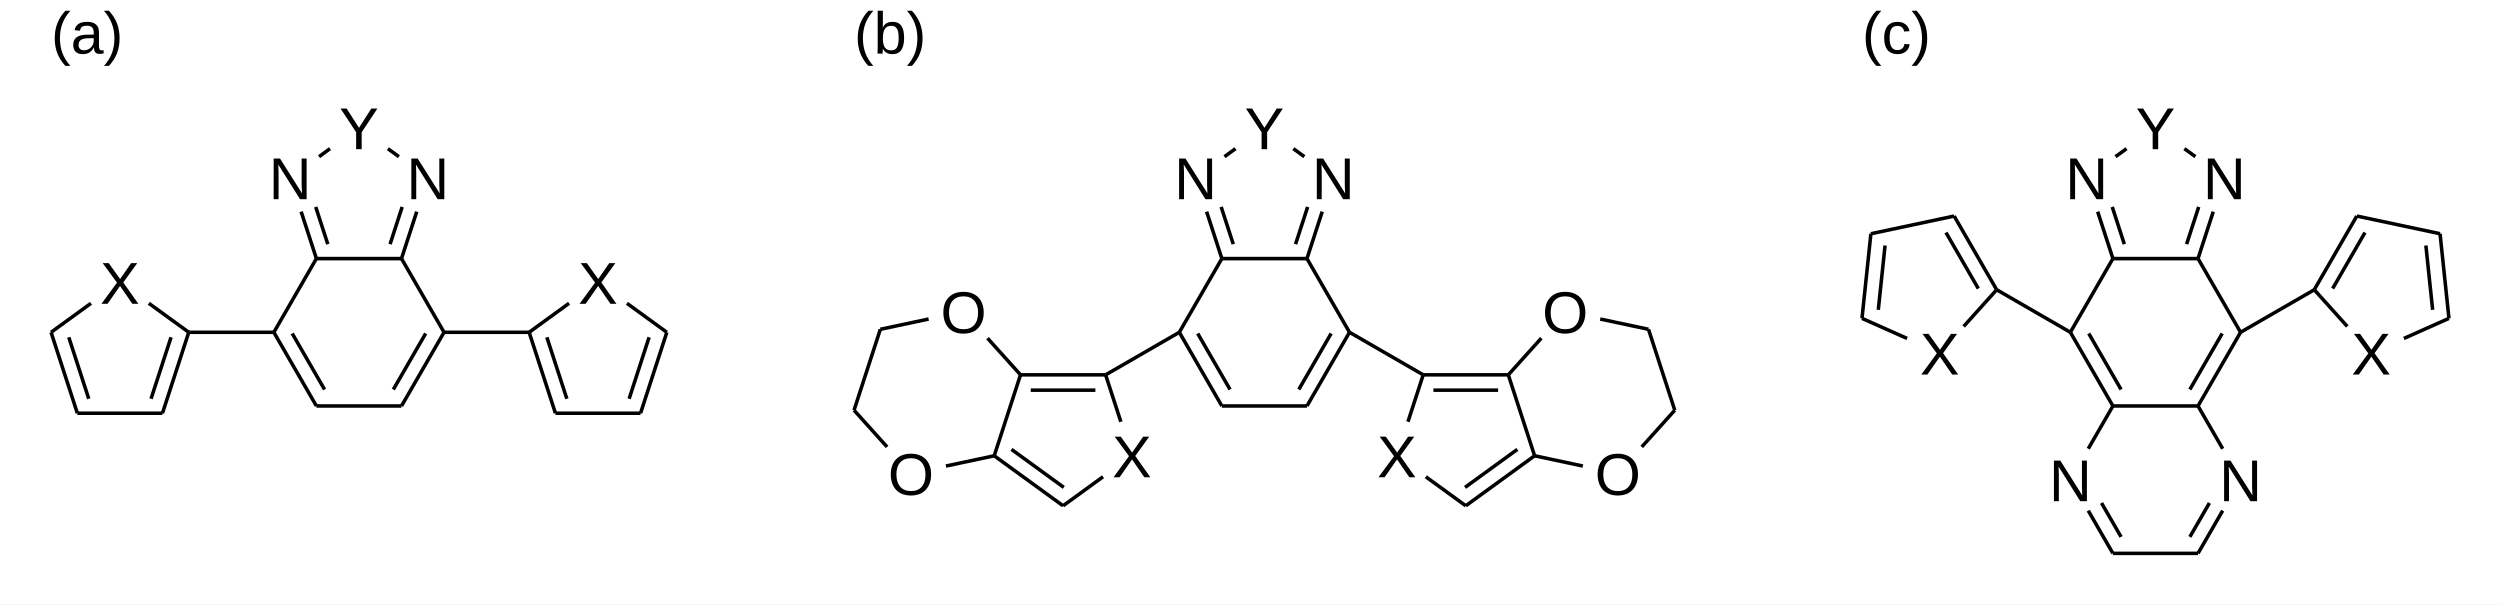
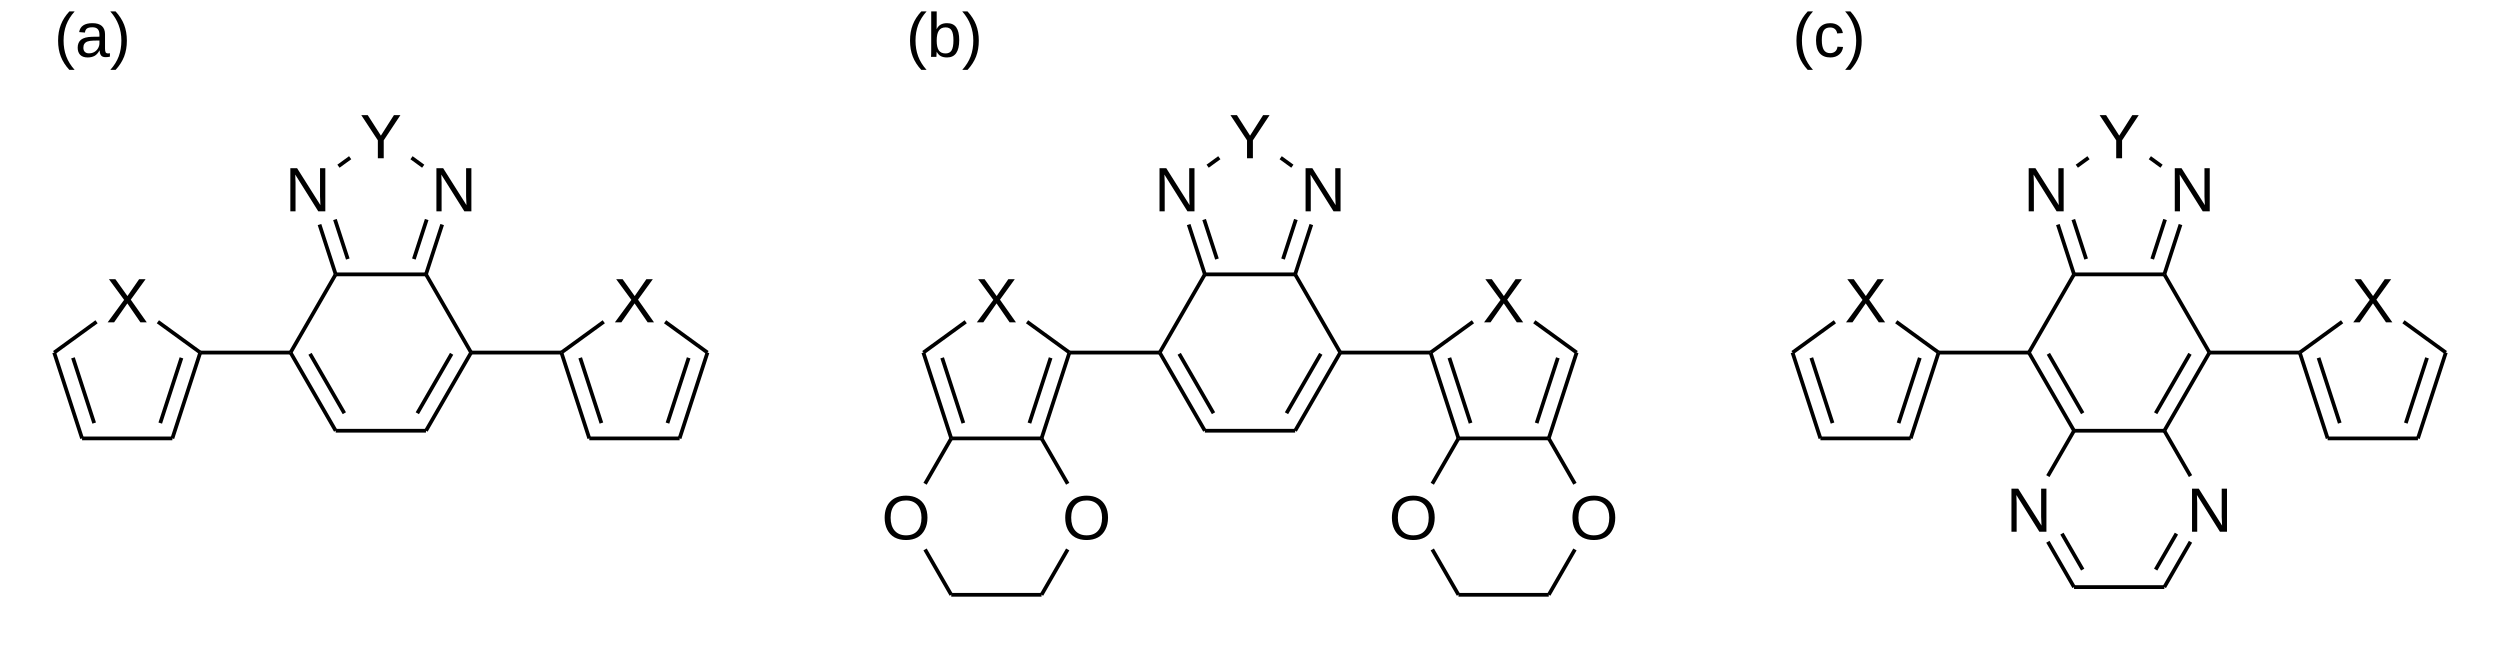
- <svg xmlns="http://www.w3.org/2000/svg" width="423.045pt" height="102.282pt" viewBox="0 0 423.045 102.282" version="1.1">
+ <svg xmlns="http://www.w3.org/2000/svg" width="398.738pt" height="103.507pt" viewBox="0 0 398.738 103.507" version="1.1">
  <defs>
    <style type="text/css">*{stroke-linejoin: round; stroke-linecap: butt}</style>
  </defs>
  <g id="figure_1">
    <g id="patch_1">
-       <path d="M 0 102.282  L 423.045 102.282  L 423.045 0  L 0 0  z " style="fill: #ffffff" />
+       <path d="M 0 103.507  L 398.738 103.507  L 398.738 0  L 0 0  z " style="fill: #ffffff" />
    </g>
    <g id="axes_1">
      <g id="line2d_1">
-         <path d="M 75.14 56.23  L 67.94 43.759  " clip-path="url(#pb1dd9a29bb)" style="fill: none; stroke: #000000; stroke-width: 0.6" />
+         <path d="M 75.14 56.23  L 67.94 43.759  " clip-path="url(#pdfbd7a5017)" style="fill: none; stroke: #000000; stroke-width: 0.6" />
      </g>
      <g id="line2d_2">
-         <path d="M 67.94 43.759  L 53.54 43.759  " clip-path="url(#pb1dd9a29bb)" style="fill: none; stroke: #000000; stroke-width: 0.6" />
+         <path d="M 67.94 43.759  L 53.54 43.759  " clip-path="url(#pdfbd7a5017)" style="fill: none; stroke: #000000; stroke-width: 0.6" />
      </g>
      <g id="line2d_3">
-         <path d="M 53.54 43.759  L 46.34 56.23  " clip-path="url(#pb1dd9a29bb)" style="fill: none; stroke: #000000; stroke-width: 0.6" />
+         <path d="M 53.54 43.759  L 46.34 56.23  " clip-path="url(#pdfbd7a5017)" style="fill: none; stroke: #000000; stroke-width: 0.6" />
      </g>
      <g id="line2d_4">
-         <path d="M 46.34 56.23  L 53.54 68.701  " clip-path="url(#pb1dd9a29bb)" style="fill: none; stroke: #000000; stroke-width: 0.6" />
+         <path d="M 46.34 56.23  L 53.54 68.701  " clip-path="url(#pdfbd7a5017)" style="fill: none; stroke: #000000; stroke-width: 0.6" />
      </g>
      <g id="line2d_5">
-         <path d="M 49.448 56.431  L 54.92 65.908  " clip-path="url(#pb1dd9a29bb)" style="fill: none; stroke: #000000; stroke-width: 0.6" />
+         <path d="M 49.448 56.431  L 54.92 65.908  " clip-path="url(#pdfbd7a5017)" style="fill: none; stroke: #000000; stroke-width: 0.6" />
      </g>
      <g id="line2d_6">
-         <path d="M 53.54 68.701  L 67.94 68.701  " clip-path="url(#pb1dd9a29bb)" style="fill: none; stroke: #000000; stroke-width: 0.6" />
+         <path d="M 53.54 68.701  L 67.94 68.701  " clip-path="url(#pdfbd7a5017)" style="fill: none; stroke: #000000; stroke-width: 0.6" />
      </g>
      <g id="line2d_7">
-         <path d="M 67.94 68.701  L 75.14 56.23  " clip-path="url(#pb1dd9a29bb)" style="fill: none; stroke: #000000; stroke-width: 0.6" />
+         <path d="M 67.94 68.701  L 75.14 56.23  " clip-path="url(#pdfbd7a5017)" style="fill: none; stroke: #000000; stroke-width: 0.6" />
      </g>
      <g id="line2d_8">
-         <path d="M 66.559 65.908  L 72.031 56.431  " clip-path="url(#pb1dd9a29bb)" style="fill: none; stroke: #000000; stroke-width: 0.6" />
+         <path d="M 66.559 65.908  L 72.031 56.431  " clip-path="url(#pdfbd7a5017)" style="fill: none; stroke: #000000; stroke-width: 0.6" />
      </g>
      <g id="line2d_9">
-         <path d="M 53.54 43.759  L 50.959 35.816  " clip-path="url(#pb1dd9a29bb)" style="fill: none; stroke: #000000; stroke-width: 0.6" />
+         <path d="M 53.54 43.759  L 50.959 35.816  " clip-path="url(#pdfbd7a5017)" style="fill: none; stroke: #000000; stroke-width: 0.6" />
      </g>
      <g id="line2d_10">
-         <path d="M 55.471 41.315  L 53.424 35.015  " clip-path="url(#pb1dd9a29bb)" style="fill: none; stroke: #000000; stroke-width: 0.6" />
+         <path d="M 55.471 41.315  L 53.424 35.015  " clip-path="url(#pdfbd7a5017)" style="fill: none; stroke: #000000; stroke-width: 0.6" />
      </g>
      <g id="line2d_11">
-         <path d="M 53.983 26.509  L 55.847 25.155  " clip-path="url(#pb1dd9a29bb)" style="fill: none; stroke: #000000; stroke-width: 0.6" />
+         <path d="M 53.983 26.509  L 55.847 25.155  " clip-path="url(#pdfbd7a5017)" style="fill: none; stroke: #000000; stroke-width: 0.6" />
      </g>
      <g id="line2d_12">
-         <path d="M 65.633 25.155  L 67.497 26.509  " clip-path="url(#pb1dd9a29bb)" style="fill: none; stroke: #000000; stroke-width: 0.6" />
+         <path d="M 65.633 25.155  L 67.497 26.509  " clip-path="url(#pdfbd7a5017)" style="fill: none; stroke: #000000; stroke-width: 0.6" />
      </g>
      <g id="line2d_13">
-         <path d="M 70.521 35.816  L 67.94 43.759  " clip-path="url(#pb1dd9a29bb)" style="fill: none; stroke: #000000; stroke-width: 0.6" />
+         <path d="M 70.521 35.816  L 67.94 43.759  " clip-path="url(#pdfbd7a5017)" style="fill: none; stroke: #000000; stroke-width: 0.6" />
      </g>
      <g id="line2d_14">
-         <path d="M 68.055 35.015  L 66.009 41.315  " clip-path="url(#pb1dd9a29bb)" style="fill: none; stroke: #000000; stroke-width: 0.6" />
+         <path d="M 68.055 35.015  L 66.009 41.315  " clip-path="url(#pdfbd7a5017)" style="fill: none; stroke: #000000; stroke-width: 0.6" />
      </g>
      <g id="line2d_15">
-         <path d="M 75.14 56.23  L 89.54 56.23  " clip-path="url(#pb1dd9a29bb)" style="fill: none; stroke: #000000; stroke-width: 0.6" />
+         <path d="M 75.14 56.23  L 89.54 56.23  " clip-path="url(#pdfbd7a5017)" style="fill: none; stroke: #000000; stroke-width: 0.6" />
      </g>
      <g id="line2d_16">
-         <path d="M 89.54 56.23  L 96.297 51.321  " clip-path="url(#pb1dd9a29bb)" style="fill: none; stroke: #000000; stroke-width: 0.6" />
+         <path d="M 89.54 56.23  L 96.297 51.321  " clip-path="url(#pdfbd7a5017)" style="fill: none; stroke: #000000; stroke-width: 0.6" />
      </g>
      <g id="line2d_17">
-         <path d="M 106.082 51.321  L 112.839 56.23  " clip-path="url(#pb1dd9a29bb)" style="fill: none; stroke: #000000; stroke-width: 0.6" />
+         <path d="M 106.082 51.321  L 112.839 56.23  " clip-path="url(#pdfbd7a5017)" style="fill: none; stroke: #000000; stroke-width: 0.6" />
      </g>
      <g id="line2d_18">
-         <path d="M 112.839 56.23  L 108.39 69.925  " clip-path="url(#pb1dd9a29bb)" style="fill: none; stroke: #000000; stroke-width: 0.6" />
+         <path d="M 112.839 56.23  L 108.39 69.925  " clip-path="url(#pdfbd7a5017)" style="fill: none; stroke: #000000; stroke-width: 0.6" />
      </g>
      <g id="line2d_19">
-         <path d="M 109.84 57.073  L 106.458 67.481  " clip-path="url(#pb1dd9a29bb)" style="fill: none; stroke: #000000; stroke-width: 0.6" />
+         <path d="M 109.84 57.073  L 106.458 67.481  " clip-path="url(#pdfbd7a5017)" style="fill: none; stroke: #000000; stroke-width: 0.6" />
      </g>
      <g id="line2d_20">
-         <path d="M 108.39 69.925  L 93.99 69.925  " clip-path="url(#pb1dd9a29bb)" style="fill: none; stroke: #000000; stroke-width: 0.6" />
+         <path d="M 108.39 69.925  L 93.99 69.925  " clip-path="url(#pdfbd7a5017)" style="fill: none; stroke: #000000; stroke-width: 0.6" />
      </g>
      <g id="line2d_21">
-         <path d="M 93.99 69.925  L 89.54 56.23  " clip-path="url(#pb1dd9a29bb)" style="fill: none; stroke: #000000; stroke-width: 0.6" />
+         <path d="M 93.99 69.925  L 89.54 56.23  " clip-path="url(#pdfbd7a5017)" style="fill: none; stroke: #000000; stroke-width: 0.6" />
      </g>
      <g id="line2d_22">
-         <path d="M 95.921 67.481  L 92.539 57.073  " clip-path="url(#pb1dd9a29bb)" style="fill: none; stroke: #000000; stroke-width: 0.6" />
+         <path d="M 95.921 67.481  L 92.539 57.073  " clip-path="url(#pdfbd7a5017)" style="fill: none; stroke: #000000; stroke-width: 0.6" />
      </g>
      <g id="line2d_23">
-         <path d="M 46.34 56.23  L 31.94 56.23  " clip-path="url(#pb1dd9a29bb)" style="fill: none; stroke: #000000; stroke-width: 0.6" />
+         <path d="M 46.34 56.23  L 31.94 56.23  " clip-path="url(#pdfbd7a5017)" style="fill: none; stroke: #000000; stroke-width: 0.6" />
      </g>
      <g id="line2d_24">
-         <path d="M 31.94 56.23  L 25.183 51.321  " clip-path="url(#pb1dd9a29bb)" style="fill: none; stroke: #000000; stroke-width: 0.6" />
+         <path d="M 31.94 56.23  L 25.183 51.321  " clip-path="url(#pdfbd7a5017)" style="fill: none; stroke: #000000; stroke-width: 0.6" />
      </g>
      <g id="line2d_25">
-         <path d="M 15.397 51.321  L 8.64 56.23  " clip-path="url(#pb1dd9a29bb)" style="fill: none; stroke: #000000; stroke-width: 0.6" />
+         <path d="M 15.397 51.321  L 8.64 56.23  " clip-path="url(#pdfbd7a5017)" style="fill: none; stroke: #000000; stroke-width: 0.6" />
      </g>
      <g id="line2d_26">
-         <path d="M 8.64 56.23  L 13.09 69.925  " clip-path="url(#pb1dd9a29bb)" style="fill: none; stroke: #000000; stroke-width: 0.6" />
+         <path d="M 8.64 56.23  L 13.09 69.925  " clip-path="url(#pdfbd7a5017)" style="fill: none; stroke: #000000; stroke-width: 0.6" />
      </g>
      <g id="line2d_27">
-         <path d="M 11.639 57.073  L 15.021 67.481  " clip-path="url(#pb1dd9a29bb)" style="fill: none; stroke: #000000; stroke-width: 0.6" />
+         <path d="M 11.639 57.073  L 15.021 67.481  " clip-path="url(#pdfbd7a5017)" style="fill: none; stroke: #000000; stroke-width: 0.6" />
      </g>
      <g id="line2d_28">
-         <path d="M 13.09 69.925  L 27.49 69.925  " clip-path="url(#pb1dd9a29bb)" style="fill: none; stroke: #000000; stroke-width: 0.6" />
+         <path d="M 13.09 69.925  L 27.49 69.925  " clip-path="url(#pdfbd7a5017)" style="fill: none; stroke: #000000; stroke-width: 0.6" />
      </g>
      <g id="line2d_29">
-         <path d="M 27.49 69.925  L 31.94 56.23  " clip-path="url(#pb1dd9a29bb)" style="fill: none; stroke: #000000; stroke-width: 0.6" />
+         <path d="M 27.49 69.925  L 31.94 56.23  " clip-path="url(#pdfbd7a5017)" style="fill: none; stroke: #000000; stroke-width: 0.6" />
      </g>
      <g id="line2d_30">
-         <path d="M 25.559 67.481  L 28.941 57.073  " clip-path="url(#pb1dd9a29bb)" style="fill: none; stroke: #000000; stroke-width: 0.6" />
+         <path d="M 25.559 67.481  L 28.941 57.073  " clip-path="url(#pdfbd7a5017)" style="fill: none; stroke: #000000; stroke-width: 0.6" />
      </g>
      <g id="line2d_31">
-         <path d="M 228.361 56.23  L 221.161 43.759  " clip-path="url(#pb1dd9a29bb)" style="fill: none; stroke: #000000; stroke-width: 0.6" />
+         <path d="M 213.769 56.23  L 206.569 43.759  " clip-path="url(#pdfbd7a5017)" style="fill: none; stroke: #000000; stroke-width: 0.6" />
      </g>
      <g id="line2d_32">
-         <path d="M 221.161 43.759  L 206.761 43.759  " clip-path="url(#pb1dd9a29bb)" style="fill: none; stroke: #000000; stroke-width: 0.6" />
+         <path d="M 206.569 43.759  L 192.169 43.759  " clip-path="url(#pdfbd7a5017)" style="fill: none; stroke: #000000; stroke-width: 0.6" />
      </g>
      <g id="line2d_33">
-         <path d="M 206.761 43.759  L 199.561 56.23  " clip-path="url(#pb1dd9a29bb)" style="fill: none; stroke: #000000; stroke-width: 0.6" />
+         <path d="M 192.169 43.759  L 184.969 56.23  " clip-path="url(#pdfbd7a5017)" style="fill: none; stroke: #000000; stroke-width: 0.6" />
      </g>
      <g id="line2d_34">
-         <path d="M 199.561 56.23  L 206.761 68.701  " clip-path="url(#pb1dd9a29bb)" style="fill: none; stroke: #000000; stroke-width: 0.6" />
+         <path d="M 184.969 56.23  L 192.169 68.701  " clip-path="url(#pdfbd7a5017)" style="fill: none; stroke: #000000; stroke-width: 0.6" />
      </g>
      <g id="line2d_35">
-         <path d="M 202.67 56.431  L 208.142 65.908  " clip-path="url(#pb1dd9a29bb)" style="fill: none; stroke: #000000; stroke-width: 0.6" />
+         <path d="M 188.078 56.431  L 193.55 65.908  " clip-path="url(#pdfbd7a5017)" style="fill: none; stroke: #000000; stroke-width: 0.6" />
      </g>
      <g id="line2d_36">
-         <path d="M 206.761 68.701  L 221.161 68.701  " clip-path="url(#pb1dd9a29bb)" style="fill: none; stroke: #000000; stroke-width: 0.6" />
+         <path d="M 192.169 68.701  L 206.569 68.701  " clip-path="url(#pdfbd7a5017)" style="fill: none; stroke: #000000; stroke-width: 0.6" />
      </g>
      <g id="line2d_37">
-         <path d="M 221.161 68.701  L 228.361 56.23  " clip-path="url(#pb1dd9a29bb)" style="fill: none; stroke: #000000; stroke-width: 0.6" />
+         <path d="M 206.569 68.701  L 213.769 56.23  " clip-path="url(#pdfbd7a5017)" style="fill: none; stroke: #000000; stroke-width: 0.6" />
      </g>
      <g id="line2d_38">
-         <path d="M 219.78 65.908  L 225.252 56.431  " clip-path="url(#pb1dd9a29bb)" style="fill: none; stroke: #000000; stroke-width: 0.6" />
+         <path d="M 205.188 65.908  L 210.66 56.431  " clip-path="url(#pdfbd7a5017)" style="fill: none; stroke: #000000; stroke-width: 0.6" />
      </g>
      <g id="line2d_39">
-         <path d="M 206.761 43.759  L 204.18 35.816  " clip-path="url(#pb1dd9a29bb)" style="fill: none; stroke: #000000; stroke-width: 0.6" />
+         <path d="M 192.169 43.759  L 189.588 35.816  " clip-path="url(#pdfbd7a5017)" style="fill: none; stroke: #000000; stroke-width: 0.6" />
      </g>
      <g id="line2d_40">
-         <path d="M 208.692 41.315  L 206.645 35.015  " clip-path="url(#pb1dd9a29bb)" style="fill: none; stroke: #000000; stroke-width: 0.6" />
+         <path d="M 194.1 41.315  L 192.053 35.015  " clip-path="url(#pdfbd7a5017)" style="fill: none; stroke: #000000; stroke-width: 0.6" />
      </g>
      <g id="line2d_41">
-         <path d="M 207.204 26.509  L 209.068 25.155  " clip-path="url(#pb1dd9a29bb)" style="fill: none; stroke: #000000; stroke-width: 0.6" />
+         <path d="M 192.612 26.509  L 194.476 25.155  " clip-path="url(#pdfbd7a5017)" style="fill: none; stroke: #000000; stroke-width: 0.6" />
      </g>
      <g id="line2d_42">
-         <path d="M 218.854 25.155  L 220.718 26.509  " clip-path="url(#pb1dd9a29bb)" style="fill: none; stroke: #000000; stroke-width: 0.6" />
+         <path d="M 204.262 25.155  L 206.126 26.509  " clip-path="url(#pdfbd7a5017)" style="fill: none; stroke: #000000; stroke-width: 0.6" />
      </g>
      <g id="line2d_43">
-         <path d="M 223.742 35.816  L 221.161 43.759  " clip-path="url(#pb1dd9a29bb)" style="fill: none; stroke: #000000; stroke-width: 0.6" />
+         <path d="M 209.15 35.816  L 206.569 43.759  " clip-path="url(#pdfbd7a5017)" style="fill: none; stroke: #000000; stroke-width: 0.6" />
      </g>
      <g id="line2d_44">
-         <path d="M 221.277 35.015  L 219.23 41.315  " clip-path="url(#pb1dd9a29bb)" style="fill: none; stroke: #000000; stroke-width: 0.6" />
+         <path d="M 206.685 35.015  L 204.638 41.315  " clip-path="url(#pdfbd7a5017)" style="fill: none; stroke: #000000; stroke-width: 0.6" />
      </g>
      <g id="line2d_45">
-         <path d="M 228.361 56.23  L 240.832 63.43  " clip-path="url(#pb1dd9a29bb)" style="fill: none; stroke: #000000; stroke-width: 0.6" />
+         <path d="M 213.769 56.23  L 228.169 56.23  " clip-path="url(#pdfbd7a5017)" style="fill: none; stroke: #000000; stroke-width: 0.6" />
      </g>
      <g id="line2d_46">
-         <path d="M 240.832 63.43  L 238.251 71.373  " clip-path="url(#pb1dd9a29bb)" style="fill: none; stroke: #000000; stroke-width: 0.6" />
+         <path d="M 228.169 56.23  L 234.926 51.321  " clip-path="url(#pdfbd7a5017)" style="fill: none; stroke: #000000; stroke-width: 0.6" />
      </g>
      <g id="line2d_47">
-         <path d="M 241.275 80.68  L 248.032 85.589  " clip-path="url(#pb1dd9a29bb)" style="fill: none; stroke: #000000; stroke-width: 0.6" />
+         <path d="M 244.712 51.321  L 251.469 56.23  " clip-path="url(#pdfbd7a5017)" style="fill: none; stroke: #000000; stroke-width: 0.6" />
      </g>
      <g id="line2d_48">
-         <path d="M 248.032 85.589  L 259.681 77.125  " clip-path="url(#pb1dd9a29bb)" style="fill: none; stroke: #000000; stroke-width: 0.6" />
+         <path d="M 251.469 56.23  L 247.019 69.925  " clip-path="url(#pdfbd7a5017)" style="fill: none; stroke: #000000; stroke-width: 0.6" />
      </g>
      <g id="line2d_49">
-         <path d="M 247.906 82.477  L 256.76 76.044  " clip-path="url(#pb1dd9a29bb)" style="fill: none; stroke: #000000; stroke-width: 0.6" />
+         <path d="M 248.47 57.073  L 245.088 67.481  " clip-path="url(#pdfbd7a5017)" style="fill: none; stroke: #000000; stroke-width: 0.6" />
      </g>
      <g id="line2d_50">
-         <path d="M 259.681 77.125  L 255.232 63.43  " clip-path="url(#pb1dd9a29bb)" style="fill: none; stroke: #000000; stroke-width: 0.6" />
+         <path d="M 247.019 69.925  L 232.619 69.925  " clip-path="url(#pdfbd7a5017)" style="fill: none; stroke: #000000; stroke-width: 0.6" />
      </g>
      <g id="line2d_51">
-         <path d="M 255.232 63.43  L 240.832 63.43  " clip-path="url(#pb1dd9a29bb)" style="fill: none; stroke: #000000; stroke-width: 0.6" />
+         <path d="M 232.619 69.925  L 228.169 56.23  " clip-path="url(#pdfbd7a5017)" style="fill: none; stroke: #000000; stroke-width: 0.6" />
      </g>
      <g id="line2d_52">
-         <path d="M 253.504 66.022  L 242.56 66.022  " clip-path="url(#pb1dd9a29bb)" style="fill: none; stroke: #000000; stroke-width: 0.6" />
+         <path d="M 234.55 67.481  L 231.168 57.073  " clip-path="url(#pdfbd7a5017)" style="fill: none; stroke: #000000; stroke-width: 0.6" />
      </g>
      <g id="line2d_53">
-         <path d="M 259.681 77.125  L 267.851 78.862  " clip-path="url(#pb1dd9a29bb)" style="fill: none; stroke: #000000; stroke-width: 0.6" />
+         <path d="M 247.019 69.925  L 251.195 77.158  " clip-path="url(#pdfbd7a5017)" style="fill: none; stroke: #000000; stroke-width: 0.6" />
      </g>
      <g id="line2d_54">
-         <path d="M 277.814 75.625  L 283.402 69.418  " clip-path="url(#pb1dd9a29bb)" style="fill: none; stroke: #000000; stroke-width: 0.6" />
+         <path d="M 251.195 87.634  L 247.019 94.867  " clip-path="url(#pdfbd7a5017)" style="fill: none; stroke: #000000; stroke-width: 0.6" />
      </g>
      <g id="line2d_55">
-         <path d="M 283.402 69.418  L 278.952 55.723  " clip-path="url(#pb1dd9a29bb)" style="fill: none; stroke: #000000; stroke-width: 0.6" />
+         <path d="M 247.019 94.867  L 232.619 94.867  " clip-path="url(#pdfbd7a5017)" style="fill: none; stroke: #000000; stroke-width: 0.6" />
      </g>
      <g id="line2d_56">
-         <path d="M 278.952 55.723  L 270.783 53.986  " clip-path="url(#pb1dd9a29bb)" style="fill: none; stroke: #000000; stroke-width: 0.6" />
+         <path d="M 232.619 94.867  L 228.443 87.634  " clip-path="url(#pdfbd7a5017)" style="fill: none; stroke: #000000; stroke-width: 0.6" />
      </g>
      <g id="line2d_57">
-         <path d="M 260.82 57.223  L 255.232 63.43  " clip-path="url(#pb1dd9a29bb)" style="fill: none; stroke: #000000; stroke-width: 0.6" />
+         <path d="M 228.443 77.158  L 232.619 69.925  " clip-path="url(#pdfbd7a5017)" style="fill: none; stroke: #000000; stroke-width: 0.6" />
      </g>
      <g id="line2d_58">
-         <path d="M 199.561 56.23  L 187.09 63.43  " clip-path="url(#pb1dd9a29bb)" style="fill: none; stroke: #000000; stroke-width: 0.6" />
+         <path d="M 184.969 56.23  L 170.569 56.23  " clip-path="url(#pdfbd7a5017)" style="fill: none; stroke: #000000; stroke-width: 0.6" />
      </g>
      <g id="line2d_59">
-         <path d="M 187.09 63.43  L 189.671 71.373  " clip-path="url(#pb1dd9a29bb)" style="fill: none; stroke: #000000; stroke-width: 0.6" />
+         <path d="M 170.569 56.23  L 163.812 51.321  " clip-path="url(#pdfbd7a5017)" style="fill: none; stroke: #000000; stroke-width: 0.6" />
      </g>
      <g id="line2d_60">
-         <path d="M 186.647 80.68  L 179.89 85.589  " clip-path="url(#pb1dd9a29bb)" style="fill: none; stroke: #000000; stroke-width: 0.6" />
+         <path d="M 154.026 51.321  L 147.27 56.23  " clip-path="url(#pdfbd7a5017)" style="fill: none; stroke: #000000; stroke-width: 0.6" />
      </g>
      <g id="line2d_61">
-         <path d="M 179.89 85.589  L 168.24 77.125  " clip-path="url(#pb1dd9a29bb)" style="fill: none; stroke: #000000; stroke-width: 0.6" />
+         <path d="M 147.27 56.23  L 151.719 69.925  " clip-path="url(#pdfbd7a5017)" style="fill: none; stroke: #000000; stroke-width: 0.6" />
      </g>
      <g id="line2d_62">
-         <path d="M 180.016 82.477  L 171.162 76.044  " clip-path="url(#pb1dd9a29bb)" style="fill: none; stroke: #000000; stroke-width: 0.6" />
+         <path d="M 150.269 57.073  L 153.651 67.481  " clip-path="url(#pdfbd7a5017)" style="fill: none; stroke: #000000; stroke-width: 0.6" />
      </g>
      <g id="line2d_63">
-         <path d="M 168.24 77.125  L 172.69 63.43  " clip-path="url(#pb1dd9a29bb)" style="fill: none; stroke: #000000; stroke-width: 0.6" />
+         <path d="M 151.719 69.925  L 166.119 69.925  " clip-path="url(#pdfbd7a5017)" style="fill: none; stroke: #000000; stroke-width: 0.6" />
      </g>
      <g id="line2d_64">
-         <path d="M 172.69 63.43  L 187.09 63.43  " clip-path="url(#pb1dd9a29bb)" style="fill: none; stroke: #000000; stroke-width: 0.6" />
+         <path d="M 166.119 69.925  L 170.569 56.23  " clip-path="url(#pdfbd7a5017)" style="fill: none; stroke: #000000; stroke-width: 0.6" />
      </g>
      <g id="line2d_65">
-         <path d="M 174.418 66.022  L 185.362 66.022  " clip-path="url(#pb1dd9a29bb)" style="fill: none; stroke: #000000; stroke-width: 0.6" />
+         <path d="M 164.188 67.481  L 167.57 57.073  " clip-path="url(#pdfbd7a5017)" style="fill: none; stroke: #000000; stroke-width: 0.6" />
      </g>
      <g id="line2d_66">
-         <path d="M 168.24 77.125  L 160.071 78.862  " clip-path="url(#pb1dd9a29bb)" style="fill: none; stroke: #000000; stroke-width: 0.6" />
+         <path d="M 151.719 69.925  L 147.543 77.158  " clip-path="url(#pdfbd7a5017)" style="fill: none; stroke: #000000; stroke-width: 0.6" />
      </g>
      <g id="line2d_67">
-         <path d="M 150.108 75.625  L 144.519 69.418  " clip-path="url(#pb1dd9a29bb)" style="fill: none; stroke: #000000; stroke-width: 0.6" />
+         <path d="M 147.543 87.634  L 151.719 94.867  " clip-path="url(#pdfbd7a5017)" style="fill: none; stroke: #000000; stroke-width: 0.6" />
      </g>
      <g id="line2d_68">
-         <path d="M 144.519 69.418  L 148.969 55.723  " clip-path="url(#pb1dd9a29bb)" style="fill: none; stroke: #000000; stroke-width: 0.6" />
+         <path d="M 151.719 94.867  L 166.119 94.867  " clip-path="url(#pdfbd7a5017)" style="fill: none; stroke: #000000; stroke-width: 0.6" />
      </g>
      <g id="line2d_69">
-         <path d="M 148.969 55.723  L 157.139 53.986  " clip-path="url(#pb1dd9a29bb)" style="fill: none; stroke: #000000; stroke-width: 0.6" />
+         <path d="M 166.119 94.867  L 170.295 87.634  " clip-path="url(#pdfbd7a5017)" style="fill: none; stroke: #000000; stroke-width: 0.6" />
      </g>
      <g id="line2d_70">
-         <path d="M 167.101 57.223  L 172.69 63.43  " clip-path="url(#pb1dd9a29bb)" style="fill: none; stroke: #000000; stroke-width: 0.6" />
+         <path d="M 170.295 77.158  L 166.119 69.925  " clip-path="url(#pdfbd7a5017)" style="fill: none; stroke: #000000; stroke-width: 0.6" />
      </g>
      <g id="line2d_71">
-         <path d="M 379.144 56.23  L 371.944 43.759  " clip-path="url(#pb1dd9a29bb)" style="fill: none; stroke: #000000; stroke-width: 0.6" />
+         <path d="M 352.399 56.23  L 345.199 43.759  " clip-path="url(#pdfbd7a5017)" style="fill: none; stroke: #000000; stroke-width: 0.6" />
      </g>
      <g id="line2d_72">
-         <path d="M 371.944 43.759  L 357.544 43.759  " clip-path="url(#pb1dd9a29bb)" style="fill: none; stroke: #000000; stroke-width: 0.6" />
+         <path d="M 345.199 43.759  L 330.799 43.759  " clip-path="url(#pdfbd7a5017)" style="fill: none; stroke: #000000; stroke-width: 0.6" />
      </g>
      <g id="line2d_73">
-         <path d="M 357.544 43.759  L 350.344 56.23  " clip-path="url(#pb1dd9a29bb)" style="fill: none; stroke: #000000; stroke-width: 0.6" />
+         <path d="M 330.799 43.759  L 323.599 56.23  " clip-path="url(#pdfbd7a5017)" style="fill: none; stroke: #000000; stroke-width: 0.6" />
      </g>
      <g id="line2d_74">
-         <path d="M 350.344 56.23  L 357.544 68.701  " clip-path="url(#pb1dd9a29bb)" style="fill: none; stroke: #000000; stroke-width: 0.6" />
+         <path d="M 323.599 56.23  L 330.799 68.701  " clip-path="url(#pdfbd7a5017)" style="fill: none; stroke: #000000; stroke-width: 0.6" />
      </g>
      <g id="line2d_75">
-         <path d="M 353.452 56.431  L 358.924 65.908  " clip-path="url(#pb1dd9a29bb)" style="fill: none; stroke: #000000; stroke-width: 0.6" />
+         <path d="M 326.707 56.431  L 332.179 65.908  " clip-path="url(#pdfbd7a5017)" style="fill: none; stroke: #000000; stroke-width: 0.6" />
      </g>
      <g id="line2d_76">
-         <path d="M 357.544 68.701  L 371.944 68.701  " clip-path="url(#pb1dd9a29bb)" style="fill: none; stroke: #000000; stroke-width: 0.6" />
+         <path d="M 330.799 68.701  L 345.199 68.701  " clip-path="url(#pdfbd7a5017)" style="fill: none; stroke: #000000; stroke-width: 0.6" />
      </g>
      <g id="line2d_77">
-         <path d="M 371.944 68.701  L 379.144 56.23  " clip-path="url(#pb1dd9a29bb)" style="fill: none; stroke: #000000; stroke-width: 0.6" />
+         <path d="M 345.199 68.701  L 352.399 56.23  " clip-path="url(#pdfbd7a5017)" style="fill: none; stroke: #000000; stroke-width: 0.6" />
      </g>
      <g id="line2d_78">
-         <path d="M 370.563 65.908  L 376.035 56.431  " clip-path="url(#pb1dd9a29bb)" style="fill: none; stroke: #000000; stroke-width: 0.6" />
+         <path d="M 343.818 65.908  L 349.29 56.431  " clip-path="url(#pdfbd7a5017)" style="fill: none; stroke: #000000; stroke-width: 0.6" />
      </g>
      <g id="line2d_79">
-         <path d="M 357.544 43.759  L 354.963 35.816  " clip-path="url(#pb1dd9a29bb)" style="fill: none; stroke: #000000; stroke-width: 0.6" />
+         <path d="M 330.799 43.759  L 328.218 35.816  " clip-path="url(#pdfbd7a5017)" style="fill: none; stroke: #000000; stroke-width: 0.6" />
      </g>
      <g id="line2d_80">
-         <path d="M 359.475 41.315  L 357.428 35.015  " clip-path="url(#pb1dd9a29bb)" style="fill: none; stroke: #000000; stroke-width: 0.6" />
+         <path d="M 332.73 41.315  L 330.683 35.015  " clip-path="url(#pdfbd7a5017)" style="fill: none; stroke: #000000; stroke-width: 0.6" />
      </g>
      <g id="line2d_81">
-         <path d="M 357.987 26.509  L 359.851 25.155  " clip-path="url(#pb1dd9a29bb)" style="fill: none; stroke: #000000; stroke-width: 0.6" />
+         <path d="M 331.242 26.509  L 333.106 25.155  " clip-path="url(#pdfbd7a5017)" style="fill: none; stroke: #000000; stroke-width: 0.6" />
      </g>
      <g id="line2d_82">
-         <path d="M 369.636 25.155  L 371.5 26.509  " clip-path="url(#pb1dd9a29bb)" style="fill: none; stroke: #000000; stroke-width: 0.6" />
+         <path d="M 342.892 25.155  L 344.756 26.509  " clip-path="url(#pdfbd7a5017)" style="fill: none; stroke: #000000; stroke-width: 0.6" />
      </g>
      <g id="line2d_83">
-         <path d="M 374.524 35.816  L 371.944 43.759  " clip-path="url(#pb1dd9a29bb)" style="fill: none; stroke: #000000; stroke-width: 0.6" />
+         <path d="M 347.78 35.816  L 345.199 43.759  " clip-path="url(#pdfbd7a5017)" style="fill: none; stroke: #000000; stroke-width: 0.6" />
      </g>
      <g id="line2d_84">
-         <path d="M 372.059 35.015  L 370.012 41.315  " clip-path="url(#pb1dd9a29bb)" style="fill: none; stroke: #000000; stroke-width: 0.6" />
+         <path d="M 345.315 35.015  L 343.268 41.315  " clip-path="url(#pdfbd7a5017)" style="fill: none; stroke: #000000; stroke-width: 0.6" />
      </g>
      <g id="line2d_85">
-         <path d="M 371.944 68.701  L 376.12 75.934  " clip-path="url(#pb1dd9a29bb)" style="fill: none; stroke: #000000; stroke-width: 0.6" />
+         <path d="M 345.199 68.701  L 349.375 75.934  " clip-path="url(#pdfbd7a5017)" style="fill: none; stroke: #000000; stroke-width: 0.6" />
      </g>
      <g id="line2d_86">
-         <path d="M 376.12 86.409  L 371.944 93.642  " clip-path="url(#pb1dd9a29bb)" style="fill: none; stroke: #000000; stroke-width: 0.6" />
+         <path d="M 349.375 86.409  L 345.199 93.642  " clip-path="url(#pdfbd7a5017)" style="fill: none; stroke: #000000; stroke-width: 0.6" />
      </g>
      <g id="line2d_87">
-         <path d="M 373.875 85.113  L 370.563 90.85  " clip-path="url(#pb1dd9a29bb)" style="fill: none; stroke: #000000; stroke-width: 0.6" />
+         <path d="M 347.13 85.113  L 343.818 90.85  " clip-path="url(#pdfbd7a5017)" style="fill: none; stroke: #000000; stroke-width: 0.6" />
      </g>
      <g id="line2d_88">
-         <path d="M 371.944 93.642  L 357.544 93.642  " clip-path="url(#pb1dd9a29bb)" style="fill: none; stroke: #000000; stroke-width: 0.6" />
+         <path d="M 345.199 93.642  L 330.799 93.642  " clip-path="url(#pdfbd7a5017)" style="fill: none; stroke: #000000; stroke-width: 0.6" />
      </g>
      <g id="line2d_89">
-         <path d="M 357.544 93.642  L 353.368 86.409  " clip-path="url(#pb1dd9a29bb)" style="fill: none; stroke: #000000; stroke-width: 0.6" />
+         <path d="M 330.799 93.642  L 326.623 86.409  " clip-path="url(#pdfbd7a5017)" style="fill: none; stroke: #000000; stroke-width: 0.6" />
      </g>
      <g id="line2d_90">
-         <path d="M 358.924 90.85  L 355.612 85.113  " clip-path="url(#pb1dd9a29bb)" style="fill: none; stroke: #000000; stroke-width: 0.6" />
+         <path d="M 332.179 90.85  L 328.867 85.113  " clip-path="url(#pdfbd7a5017)" style="fill: none; stroke: #000000; stroke-width: 0.6" />
      </g>
      <g id="line2d_91">
-         <path d="M 353.368 75.934  L 357.544 68.701  " clip-path="url(#pb1dd9a29bb)" style="fill: none; stroke: #000000; stroke-width: 0.6" />
+         <path d="M 326.623 75.934  L 330.799 68.701  " clip-path="url(#pdfbd7a5017)" style="fill: none; stroke: #000000; stroke-width: 0.6" />
      </g>
      <g id="line2d_92">
-         <path d="M 379.144 56.23  L 391.614 49.03  " clip-path="url(#pb1dd9a29bb)" style="fill: none; stroke: #000000; stroke-width: 0.6" />
+         <path d="M 352.399 56.23  L 366.799 56.23  " clip-path="url(#pdfbd7a5017)" style="fill: none; stroke: #000000; stroke-width: 0.6" />
      </g>
      <g id="line2d_93">
-         <path d="M 391.614 49.03  L 397.203 55.237  " clip-path="url(#pb1dd9a29bb)" style="fill: none; stroke: #000000; stroke-width: 0.6" />
+         <path d="M 366.799 56.23  L 373.556 51.321  " clip-path="url(#pdfbd7a5017)" style="fill: none; stroke: #000000; stroke-width: 0.6" />
      </g>
      <g id="line2d_94">
-         <path d="M 406.775 57.271  L 414.405 53.874  " clip-path="url(#pb1dd9a29bb)" style="fill: none; stroke: #000000; stroke-width: 0.6" />
+         <path d="M 383.342 51.321  L 390.098 56.23  " clip-path="url(#pdfbd7a5017)" style="fill: none; stroke: #000000; stroke-width: 0.6" />
      </g>
      <g id="line2d_95">
-         <path d="M 414.405 53.874  L 412.9 39.553  " clip-path="url(#pb1dd9a29bb)" style="fill: none; stroke: #000000; stroke-width: 0.6" />
+         <path d="M 390.098 56.23  L 385.649 69.925  " clip-path="url(#pdfbd7a5017)" style="fill: none; stroke: #000000; stroke-width: 0.6" />
      </g>
      <g id="line2d_96">
-         <path d="M 411.646 52.427  L 410.502 41.543  " clip-path="url(#pb1dd9a29bb)" style="fill: none; stroke: #000000; stroke-width: 0.6" />
+         <path d="M 387.099 57.073  L 383.717 67.481  " clip-path="url(#pdfbd7a5017)" style="fill: none; stroke: #000000; stroke-width: 0.6" />
      </g>
      <g id="line2d_97">
-         <path d="M 412.9 39.553  L 398.814 36.559  " clip-path="url(#pb1dd9a29bb)" style="fill: none; stroke: #000000; stroke-width: 0.6" />
+         <path d="M 385.649 69.925  L 371.249 69.925  " clip-path="url(#pdfbd7a5017)" style="fill: none; stroke: #000000; stroke-width: 0.6" />
      </g>
      <g id="line2d_98">
-         <path d="M 398.814 36.559  L 391.614 49.03  " clip-path="url(#pb1dd9a29bb)" style="fill: none; stroke: #000000; stroke-width: 0.6" />
+         <path d="M 371.249 69.925  L 366.799 56.23  " clip-path="url(#pdfbd7a5017)" style="fill: none; stroke: #000000; stroke-width: 0.6" />
      </g>
      <g id="line2d_99">
-         <path d="M 400.195 39.352  L 394.723 48.83  " clip-path="url(#pb1dd9a29bb)" style="fill: none; stroke: #000000; stroke-width: 0.6" />
+         <path d="M 373.18 67.481  L 369.798 57.073  " clip-path="url(#pdfbd7a5017)" style="fill: none; stroke: #000000; stroke-width: 0.6" />
      </g>
      <g id="line2d_100">
-         <path d="M 350.344 56.23  L 337.873 49.03  " clip-path="url(#pb1dd9a29bb)" style="fill: none; stroke: #000000; stroke-width: 0.6" />
+         <path d="M 323.599 56.23  L 309.199 56.23  " clip-path="url(#pdfbd7a5017)" style="fill: none; stroke: #000000; stroke-width: 0.6" />
      </g>
      <g id="line2d_101">
-         <path d="M 337.873 49.03  L 332.284 55.237  " clip-path="url(#pb1dd9a29bb)" style="fill: none; stroke: #000000; stroke-width: 0.6" />
+         <path d="M 309.199 56.23  L 302.442 51.321  " clip-path="url(#pdfbd7a5017)" style="fill: none; stroke: #000000; stroke-width: 0.6" />
      </g>
      <g id="line2d_102">
-         <path d="M 322.712 57.271  L 315.082 53.874  " clip-path="url(#pb1dd9a29bb)" style="fill: none; stroke: #000000; stroke-width: 0.6" />
+         <path d="M 292.656 51.321  L 285.899 56.23  " clip-path="url(#pdfbd7a5017)" style="fill: none; stroke: #000000; stroke-width: 0.6" />
      </g>
      <g id="line2d_103">
-         <path d="M 315.082 53.874  L 316.587 39.553  " clip-path="url(#pb1dd9a29bb)" style="fill: none; stroke: #000000; stroke-width: 0.6" />
+         <path d="M 285.899 56.23  L 290.349 69.925  " clip-path="url(#pdfbd7a5017)" style="fill: none; stroke: #000000; stroke-width: 0.6" />
      </g>
      <g id="line2d_104">
-         <path d="M 317.841 52.427  L 318.985 41.543  " clip-path="url(#pb1dd9a29bb)" style="fill: none; stroke: #000000; stroke-width: 0.6" />
+         <path d="M 288.898 57.073  L 292.28 67.481  " clip-path="url(#pdfbd7a5017)" style="fill: none; stroke: #000000; stroke-width: 0.6" />
      </g>
      <g id="line2d_105">
-         <path d="M 316.587 39.553  L 330.673 36.559  " clip-path="url(#pb1dd9a29bb)" style="fill: none; stroke: #000000; stroke-width: 0.6" />
+         <path d="M 290.349 69.925  L 304.749 69.925  " clip-path="url(#pdfbd7a5017)" style="fill: none; stroke: #000000; stroke-width: 0.6" />
      </g>
      <g id="line2d_106">
-         <path d="M 330.673 36.559  L 337.873 49.03  " clip-path="url(#pb1dd9a29bb)" style="fill: none; stroke: #000000; stroke-width: 0.6" />
+         <path d="M 304.749 69.925  L 309.199 56.23  " clip-path="url(#pdfbd7a5017)" style="fill: none; stroke: #000000; stroke-width: 0.6" />
      </g>
      <g id="line2d_107">
-         <path d="M 329.292 39.352  L 334.764 48.83  " clip-path="url(#pb1dd9a29bb)" style="fill: none; stroke: #000000; stroke-width: 0.6" />
+         <path d="M 302.818 67.481  L 306.2 57.073  " clip-path="url(#pdfbd7a5017)" style="fill: none; stroke: #000000; stroke-width: 0.6" />
      </g>
      <g id="text_1">
        <text style="font-size: 10px; font-family: 'Liberation Sans'; text-anchor: middle" x="49.09" y="33.704" transform="rotate(-0 49.08984 33.70424)">N</text>
      </g>
      <g id="text_2">
        <text style="font-size: 10px; font-family: 'Liberation Sans'; text-anchor: middle" x="72.39" y="33.704" transform="rotate(-0 72.38953 33.70424)">N</text>
      </g>
      <g id="text_3">
        <text style="font-size: 10px; font-family: 'Liberation Sans'; text-anchor: middle" x="60.74" y="25.24" transform="rotate(-0 60.73969 25.24014)">Y</text>
      </g>
      <g id="text_4">
        <text style="font-size: 10px; font-family: 'Liberation Sans'; text-anchor: middle" x="101.19" y="51.406" transform="rotate(-0 101.1895 51.40612)">X</text>
      </g>
      <g id="text_5">
        <text style="font-size: 10px; font-family: 'Liberation Sans'; text-anchor: middle" x="20.29" y="51.406" transform="rotate(-0 20.28984 51.40612)">X</text>
      </g>
      <g id="text_6">
        <text style="font-size: 10px; font-family: 'Liberation Sans'; text-anchor: start" x="8.64" y="9.068" transform="rotate(-0 8.64 9.067891)">(a)</text>
      </g>
      <g id="text_7">
-         <text style="font-size: 10px; font-family: 'Liberation Sans'; text-anchor: middle" x="202.311" y="33.704" transform="rotate(-0 202.311 33.70424)">N</text>
+         <text style="font-size: 10px; font-family: 'Liberation Sans'; text-anchor: middle" x="187.719" y="33.704" transform="rotate(-0 187.7194 33.70424)">N</text>
      </g>
      <g id="text_8">
-         <text style="font-size: 10px; font-family: 'Liberation Sans'; text-anchor: middle" x="225.611" y="33.704" transform="rotate(-0 225.6106 33.70424)">N</text>
+         <text style="font-size: 10px; font-family: 'Liberation Sans'; text-anchor: middle" x="211.019" y="33.704" transform="rotate(-0 211.0191 33.70424)">N</text>
      </g>
      <g id="text_9">
-         <text style="font-size: 10px; font-family: 'Liberation Sans'; text-anchor: middle" x="213.961" y="25.24" transform="rotate(-0 213.9608 25.24014)">Y</text>
+         <text style="font-size: 10px; font-family: 'Liberation Sans'; text-anchor: middle" x="199.369" y="25.24" transform="rotate(-0 199.3692 25.24014)">Y</text>
      </g>
      <g id="text_10">
-         <text style="font-size: 10px; font-family: 'Liberation Sans'; text-anchor: middle" x="236.382" y="80.765" transform="rotate(-0 236.3817 80.76544)">X</text>
+         <text style="font-size: 10px; font-family: 'Liberation Sans'; text-anchor: middle" x="239.819" y="51.406" transform="rotate(-0 239.8191 51.40612)">X</text>
      </g>
      <g id="text_11">
-         <text style="font-size: 10px; font-family: 'Liberation Sans'; text-anchor: middle" x="273.767" y="83.759" transform="rotate(-0 273.7667 83.75937)">O</text>
+         <text style="font-size: 10px; font-family: 'Liberation Sans'; text-anchor: middle" x="254.219" y="86.036" transform="rotate(-0 254.2191 86.0362)">O</text>
      </g>
      <g id="text_12">
-         <text style="font-size: 10px; font-family: 'Liberation Sans'; text-anchor: middle" x="264.867" y="56.369" transform="rotate(-0 264.867 56.36894)">O</text>
+         <text style="font-size: 10px; font-family: 'Liberation Sans'; text-anchor: middle" x="225.419" y="86.036" transform="rotate(-0 225.4191 86.0362)">O</text>
      </g>
      <g id="text_13">
-         <text style="font-size: 10px; font-family: 'Liberation Sans'; text-anchor: middle" x="191.54" y="80.765" transform="rotate(-0 191.5399 80.76544)">X</text>
+         <text style="font-size: 10px; font-family: 'Liberation Sans'; text-anchor: middle" x="158.919" y="51.406" transform="rotate(-0 158.9194 51.40612)">X</text>
      </g>
      <g id="text_14">
-         <text style="font-size: 10px; font-family: 'Liberation Sans'; text-anchor: middle" x="154.155" y="83.759" transform="rotate(-0 154.1549 83.75937)">O</text>
+         <text style="font-size: 10px; font-family: 'Liberation Sans'; text-anchor: middle" x="144.519" y="86.036" transform="rotate(-0 144.5194 86.0362)">O</text>
      </g>
      <g id="text_15">
-         <text style="font-size: 10px; font-family: 'Liberation Sans'; text-anchor: middle" x="163.055" y="56.369" transform="rotate(-0 163.0545 56.36894)">O</text>
+         <text style="font-size: 10px; font-family: 'Liberation Sans'; text-anchor: middle" x="173.319" y="86.036" transform="rotate(-0 173.3194 86.0362)">O</text>
      </g>
      <g id="text_16">
        <text style="font-size: 10px; font-family: 'Liberation Sans'; text-anchor: start" x="144.519" y="9.068" transform="rotate(-0 144.5194 9.067891)">(b)</text>
      </g>
      <g id="text_17">
-         <text style="font-size: 10px; font-family: 'Liberation Sans'; text-anchor: middle" x="353.094" y="33.704" transform="rotate(-0 353.0937 33.70424)">N</text>
+         <text style="font-size: 10px; font-family: 'Liberation Sans'; text-anchor: middle" x="326.349" y="33.704" transform="rotate(-0 326.3489 33.70424)">N</text>
      </g>
      <g id="text_18">
-         <text style="font-size: 10px; font-family: 'Liberation Sans'; text-anchor: middle" x="376.393" y="33.704" transform="rotate(-0 376.3934 33.70424)">N</text>
+         <text style="font-size: 10px; font-family: 'Liberation Sans'; text-anchor: middle" x="349.649" y="33.704" transform="rotate(-0 349.6486 33.70424)">N</text>
      </g>
      <g id="text_19">
-         <text style="font-size: 10px; font-family: 'Liberation Sans'; text-anchor: middle" x="364.744" y="25.24" transform="rotate(-0 364.7435 25.24014)">Y</text>
+         <text style="font-size: 10px; font-family: 'Liberation Sans'; text-anchor: middle" x="337.999" y="25.24" transform="rotate(-0 337.9988 25.24014)">Y</text>
      </g>
      <g id="text_20">
-         <text style="font-size: 10px; font-family: 'Liberation Sans'; text-anchor: middle" x="379.144" y="84.812" transform="rotate(-0 379.1435 84.81176)">N</text>
+         <text style="font-size: 10px; font-family: 'Liberation Sans'; text-anchor: middle" x="352.399" y="84.812" transform="rotate(-0 352.3988 84.81176)">N</text>
      </g>
      <g id="text_21">
-         <text style="font-size: 10px; font-family: 'Liberation Sans'; text-anchor: middle" x="350.344" y="84.812" transform="rotate(-0 350.3435 84.81176)">N</text>
+         <text style="font-size: 10px; font-family: 'Liberation Sans'; text-anchor: middle" x="323.599" y="84.812" transform="rotate(-0 323.5988 84.81176)">N</text>
      </g>
      <g id="text_22">
-         <text style="font-size: 10px; font-family: 'Liberation Sans'; text-anchor: middle" x="401.25" y="63.372" transform="rotate(-0 401.2498 63.37151)">X</text>
+         <text style="font-size: 10px; font-family: 'Liberation Sans'; text-anchor: middle" x="378.449" y="51.406" transform="rotate(-0 378.4486 51.40612)">X</text>
      </g>
      <g id="text_23">
-         <text style="font-size: 10px; font-family: 'Liberation Sans'; text-anchor: middle" x="328.237" y="63.372" transform="rotate(-0 328.2373 63.37151)">X</text>
+         <text style="font-size: 10px; font-family: 'Liberation Sans'; text-anchor: middle" x="297.549" y="51.406" transform="rotate(-0 297.5489 51.40612)">X</text>
      </g>
      <g id="text_24">
-         <text style="font-size: 10px; font-family: 'Liberation Sans'; text-anchor: start" x="315.082" y="9.068" transform="rotate(-0 315.0822 9.067891)">(c)</text>
+         <text style="font-size: 10px; font-family: 'Liberation Sans'; text-anchor: start" x="285.899" y="9.068" transform="rotate(-0 285.8991 9.067891)">(c)</text>
      </g>
    </g>
  </g>
  <defs>
-     <clipPath id="pb1dd9a29bb">
-       <rect x="0" y="0" width="423.045" height="102.282" />
+     <clipPath id="pdfbd7a5017">
+       <rect x="0" y="0" width="398.738" height="103.507" />
    </clipPath>
  </defs>
</svg>
